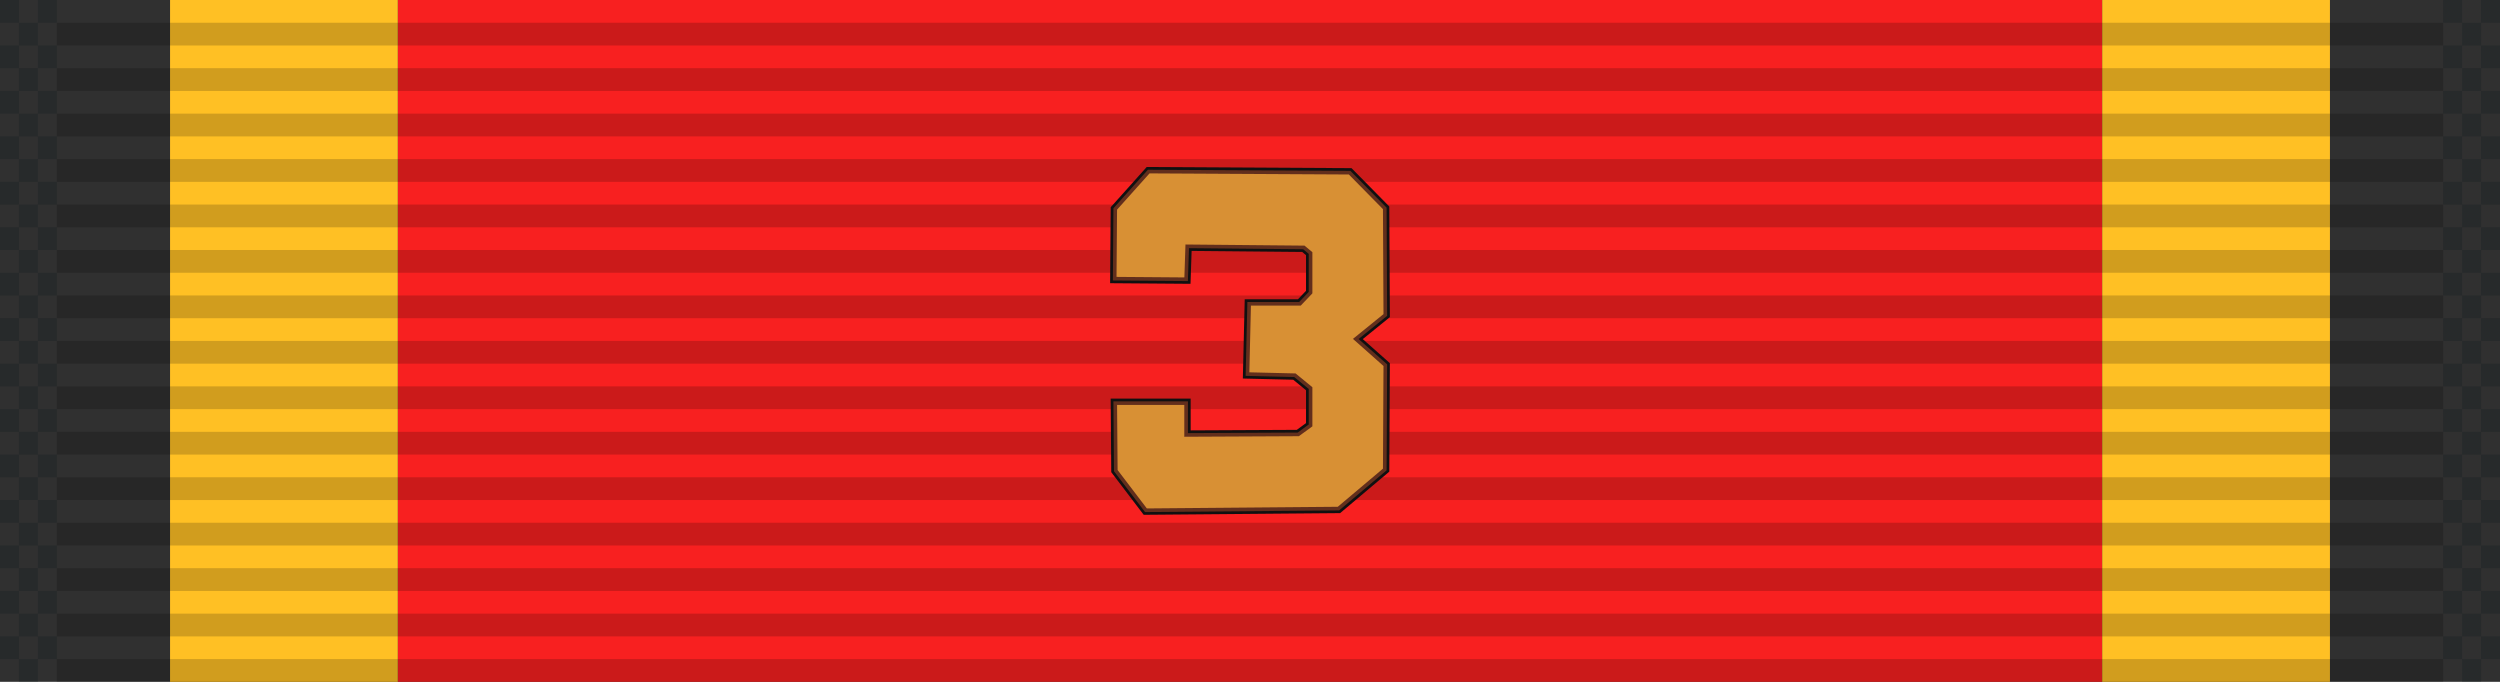
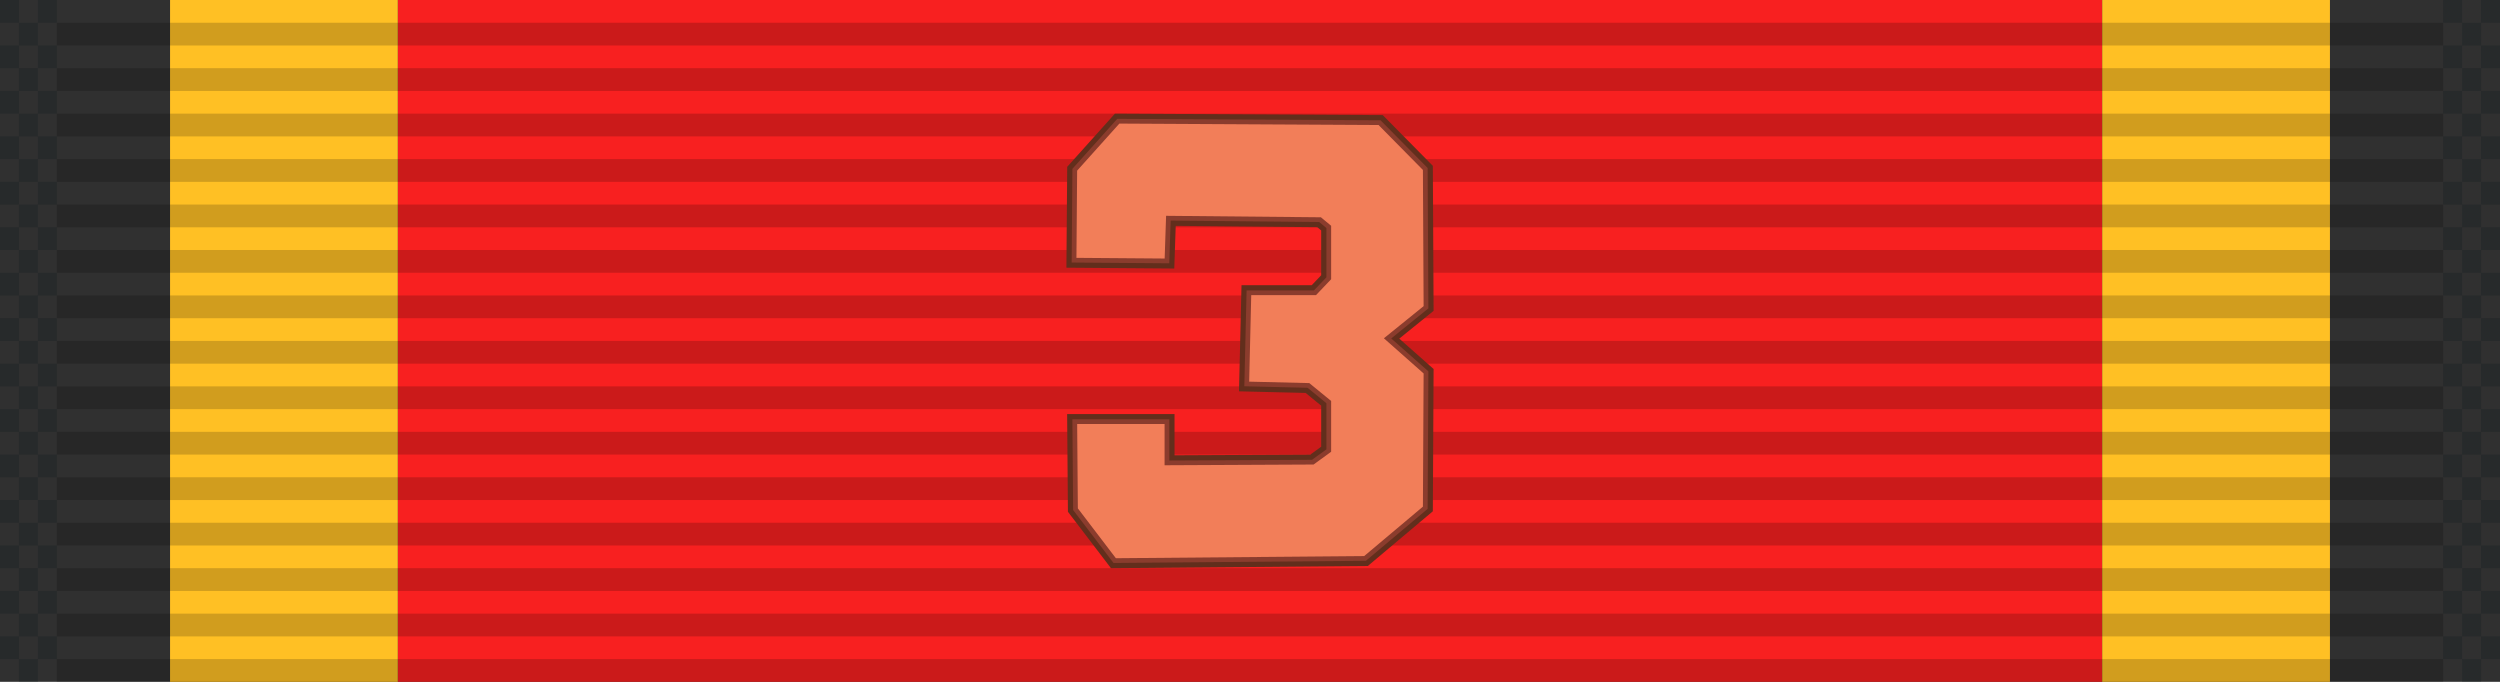
<svg xmlns="http://www.w3.org/2000/svg" xmlns:xlink="http://www.w3.org/1999/xlink" width="132" height="36" version="1.1" id="svg1" xml:space="preserve">
  <defs id="defs1">
    <pattern patternUnits="userSpaceOnUse" width="3.78" height="35.906" patternTransform="scale(1)" preserveAspectRatio="xMidYMid" id="pattern4" style="fill:#000000">
      <g id="g4">
        <rect style="opacity:0.3;vector-effect:non-scaling-stroke;fill:none;fill-opacity:1;stroke:none;stroke-width:0.453;stroke-linecap:round;stroke-linejoin:round;stroke-opacity:1;-inkscape-stroke:hairline" id="rect3" width="3.78" height="35.906" x="0" y="0" />
        <rect style="opacity:0.3;vector-effect:non-scaling-stroke;fill:#000000;fill-opacity:1;stroke:none;stroke-width:0.249;stroke-linecap:round;stroke-linejoin:round;stroke-opacity:1;-inkscape-stroke:hairline" id="rect4" width="3.78" height="1.89" x="0" y="1.89" />
        <rect style="opacity:0.3;vector-effect:non-scaling-stroke;fill:#000000;fill-opacity:1;stroke:none;stroke-width:0.249;stroke-linecap:round;stroke-linejoin:round;stroke-opacity:1;-inkscape-stroke:hairline" id="rect4-7" width="3.78" height="1.89" x="0" y="5.669" />
        <rect style="opacity:0.3;vector-effect:non-scaling-stroke;fill:#000000;fill-opacity:1;stroke:none;stroke-width:0.249;stroke-linecap:round;stroke-linejoin:round;stroke-opacity:1;-inkscape-stroke:hairline" id="rect4-1" width="3.78" height="1.89" x="0" y="9.449" />
        <rect style="opacity:0.3;vector-effect:non-scaling-stroke;fill:#000000;fill-opacity:1;stroke:none;stroke-width:0.249;stroke-linecap:round;stroke-linejoin:round;stroke-opacity:1;-inkscape-stroke:hairline" id="rect4-7-3" width="3.78" height="1.89" x="0" y="13.228" />
        <rect style="opacity:0.3;vector-effect:non-scaling-stroke;fill:#000000;fill-opacity:1;stroke:none;stroke-width:0.249;stroke-linecap:round;stroke-linejoin:round;stroke-opacity:1;-inkscape-stroke:hairline" id="rect4-13" width="3.78" height="1.89" x="0" y="17.008" />
        <rect style="opacity:0.3;vector-effect:non-scaling-stroke;fill:#000000;fill-opacity:1;stroke:none;stroke-width:0.249;stroke-linecap:round;stroke-linejoin:round;stroke-opacity:1;-inkscape-stroke:hairline" id="rect4-7-7" width="3.78" height="1.89" x="0" y="20.787" />
        <rect style="opacity:0.3;vector-effect:non-scaling-stroke;fill:#000000;fill-opacity:1;stroke:none;stroke-width:0.249;stroke-linecap:round;stroke-linejoin:round;stroke-opacity:1;-inkscape-stroke:hairline" id="rect4-1-8" width="3.78" height="1.89" x="0" y="24.567" />
        <rect style="opacity:0.3;vector-effect:non-scaling-stroke;fill:#000000;fill-opacity:1;stroke:none;stroke-width:0.249;stroke-linecap:round;stroke-linejoin:round;stroke-opacity:1;-inkscape-stroke:hairline" id="rect4-7-3-8" width="3.78" height="1.89" x="0" y="28.346" />
        <rect style="opacity:0.3;vector-effect:non-scaling-stroke;fill:#000000;fill-opacity:1;stroke:none;stroke-width:0.249;stroke-linecap:round;stroke-linejoin:round;stroke-opacity:1;-inkscape-stroke:hairline" id="rect4-7-3-8-4" width="3.78" height="1.89" x="0" y="32.126" />
      </g>
    </pattern>
    <filter style="color-interpolation-filters:sRGB;" id="filter6" x="-0.252" y="-0.2" width="1.505" height="1.4">
      <feGaussianBlur stdDeviation="1" result="result1" id="feGaussianBlur1" />
      <feComposite in="result1" in2="result1" result="result4" operator="in" id="feComposite1" />
      <feBlend in="result1" mode="screen" result="result5" in2="result4" id="feBlend1" />
      <feGaussianBlur stdDeviation="8" result="result6" in="result5" id="feGaussianBlur2" />
      <feComposite operator="atop" in="result6" in2="result5" result="result8" id="feComposite2" />
      <feComposite operator="in" result="fbSourceGraphic" in="result6" in2="result8" id="feComposite3" />
      <feGaussianBlur result="result0" in="fbSourceGraphic" stdDeviation="2.5" id="feGaussianBlur3" />
      <feSpecularLighting specularExponent="45" specularConstant="1.5" surfaceScale="1" lighting-color="rgb(255,255,255)" result="result1" in="result0" id="feSpecularLighting3">
        <fePointLight z="21000" y="-9000" x="-6000" id="fePointLight3" />
      </feSpecularLighting>
      <feComposite operator="in" result="result2" in="result1" in2="fbSourceGraphic" id="feComposite4" />
      <feComposite k3="1" k2="1" operator="arithmetic" result="result4" in="fbSourceGraphic" in2="result2" id="feComposite5" />
      <feComposite operator="in" in="result9" in2="result4" result="result91" id="feComposite6" />
      <feBlend mode="multiply" in2="result91" id="feBlend6" />
    </filter>
  </defs>
  <rect fill="#2350E6" width="132" height="36" id="rect1" style="fill:#303030;fill-opacity:1;stroke-width:0.603" x="1.9032616e-06" y="1.6041887e-06" />
  <rect style="opacity:1;vector-effect:non-scaling-stroke;fill:#f82020;fill-opacity:1;stroke-width:1.32;stroke-linecap:round;stroke-linejoin:round;-inkscape-stroke:hairline" id="rect2" width="89.995" height="36" x="21.003" y="1.6041887e-06" />
  <rect style="vector-effect:non-scaling-stroke;fill:#ffc024;fill-opacity:1;stroke-width:0.483;stroke-linecap:round;stroke-linejoin:round;-inkscape-stroke:hairline" id="rect2-1" width="12.024" height="36" x="8.979" y="1.6e-06" />
  <rect style="vector-effect:non-scaling-stroke;fill:#ffc024;fill-opacity:1;stroke-width:0.483;stroke-linecap:round;stroke-linejoin:round;-inkscape-stroke:hairline" id="rect2-1-8" width="12.024" height="36" x="110.997" y="-5.7410671e-06" />
  <g id="g9" transform="translate(-2.8913199e-5,44.95275)">
    <g transform="matrix(3.607732,0,0,3.779529,-271.2352,-691.3447)" id="g5723-7" clip-path="none" style="display:inline" mask="none">
      <rect id="use5371-0" y="171.342" x="76.013" height="0.318" width="34.925" style="fill:#000000;fill-opacity:0.18;stroke:none;stroke-width:0.856" />
      <use height="100%" width="100%" x="0" y="0" xlink:href="#use5371-0" transform="translate(0,0.635)" id="use5680-3" />
      <use height="100%" width="100%" x="0" y="0" xlink:href="#use5371-0" transform="translate(0,1.27)" id="use5682-2" />
      <use height="100%" width="100%" x="0" y="0" xlink:href="#use5371-0" transform="translate(0,1.905)" id="use5684-2" />
      <use height="100%" width="100%" x="0" y="0" xlink:href="#use5371-0" transform="translate(0,2.54)" id="use5686-1" />
      <use height="100%" width="100%" x="0" y="0" xlink:href="#use5371-0" transform="translate(0,3.175)" id="use5688-6" />
      <use height="100%" width="100%" x="0" y="0" xlink:href="#use5371-0" transform="translate(0,3.81)" id="use5690-2" />
      <use height="100%" width="100%" x="0" y="0" xlink:href="#use5371-0" transform="translate(0,4.445)" id="use5692-2" />
      <use height="100%" width="100%" x="0" y="0" xlink:href="#use5371-0" transform="translate(0,5.08)" id="use5694-8" />
      <use height="100%" width="100%" x="0" y="0" xlink:href="#use5371-0" transform="translate(0,5.715)" id="use5696-2" />
      <use height="100%" width="100%" x="0" y="0" xlink:href="#use5371-0" transform="translate(0,6.35)" id="use5698-8" />
      <use height="100%" width="100%" x="0" y="0" xlink:href="#use5371-0" transform="translate(0,6.985)" id="use5700-2" />
      <use height="100%" width="100%" x="0" y="0" xlink:href="#use5371-0" transform="translate(0,7.62)" id="use5702-1" />
      <use height="100%" width="100%" x="0" y="0" xlink:href="#use5371-0" transform="translate(0,8.255)" id="use5704-5" />
      <use height="100%" width="100%" x="0" y="0" xlink:href="#use5371-0" transform="translate(0,8.89)" id="use5706-7" />
    </g>
    <g transform="matrix(3.779529,0,0,3.779529,-259.8995,-590.2967)" id="g6302-4" clip-path="none" style="display:inline" mask="none">
      <rect style="opacity:1;fill:#001215;fill-opacity:0.196;stroke:none;stroke-width:0.025;stroke-miterlimit:4;stroke-dasharray:none;stroke-dashoffset:0;stroke-opacity:1" id="rect6165-8" width="0.265" height="0.318" x="68.765" y="144.289" />
      <use height="100%" width="100%" x="0" y="0" xlink:href="#rect6165-8" transform="translate(0,0.635)" id="use6169-2" />
      <use height="100%" width="100%" x="0" y="0" xlink:href="#rect6165-8" transform="translate(0,1.27)" id="use6171-5" />
      <use height="100%" width="100%" x="0" y="0" xlink:href="#rect6165-8" transform="translate(0,1.905)" id="use6173-6" />
      <use height="100%" width="100%" x="0" y="0" xlink:href="#rect6165-8" transform="translate(0,2.54)" id="use6175-8" />
      <use height="100%" width="100%" x="0" y="0" xlink:href="#rect6165-8" transform="translate(0,3.175)" id="use6177-1" />
      <use height="100%" width="100%" x="0" y="0" xlink:href="#rect6165-8" transform="translate(0,3.81)" id="use6179-7" />
      <use height="100%" width="100%" x="0" y="0" xlink:href="#rect6165-8" transform="translate(0,4.445)" id="use6181-1" />
      <use height="100%" width="100%" x="0" y="0" xlink:href="#rect6165-8" transform="translate(0,5.08)" id="use6183-3" />
      <use height="100%" width="100%" x="0" y="0" xlink:href="#rect6165-8" transform="translate(0,5.715)" id="use6185-3" />
      <use height="100%" width="100%" x="0" y="0" xlink:href="#rect6165-8" transform="translate(0,6.35)" id="use6187-9" />
      <use height="100%" width="100%" x="0" y="0" xlink:href="#rect6165-8" transform="translate(0,6.985)" id="use6189-6" />
      <use height="100%" width="100%" x="0" y="0" xlink:href="#rect6165-8" transform="translate(0,7.62)" id="use6191-2" />
      <use height="100%" width="100%" x="0" y="0" xlink:href="#rect6165-8" transform="translate(0,8.255)" id="use6193-9" />
      <use height="100%" width="100%" x="0" y="0" xlink:href="#rect6165-8" transform="translate(0,8.89)" id="use6195-2" />
      <use height="100%" width="100%" x="0" y="0" xlink:href="#rect6165-8" transform="translate(0.2645833,0.3175)" id="use6197-3" />
      <use height="100%" width="100%" x="0" y="0" xlink:href="#rect6165-8" transform="translate(0.2645833,0.9525)" id="use6199-4" />
      <use height="100%" width="100%" x="0" y="0" xlink:href="#rect6165-8" transform="translate(0.2645833,1.5875)" id="use6201-2" />
      <use height="100%" width="100%" x="0" y="0" xlink:href="#rect6165-8" transform="translate(0.2645833,2.2225)" id="use6203-5" />
      <use height="100%" width="100%" x="0" y="0" xlink:href="#rect6165-8" transform="translate(0.2645833,2.8575)" id="use6205-9" />
      <use height="100%" width="100%" x="0" y="0" xlink:href="#rect6165-8" transform="translate(0.2645833,3.4925)" id="use6207-9" />
      <use height="100%" width="100%" x="0" y="0" xlink:href="#rect6165-8" transform="translate(0.2645833,4.1275)" id="use6209-6" />
      <use height="100%" width="100%" x="0" y="0" xlink:href="#rect6165-8" transform="translate(0.2645833,4.7625)" id="use6211-0" />
      <use height="100%" width="100%" x="0" y="0" xlink:href="#rect6165-8" transform="translate(0.2645833,5.3975)" id="use6213-7" />
      <use height="100%" width="100%" x="0" y="0" xlink:href="#rect6165-8" transform="translate(0.2645833,6.0325)" id="use6215-3" />
      <use height="100%" width="100%" x="0" y="0" xlink:href="#rect6165-8" transform="translate(0.2645833,6.6675)" id="use6217-5" />
      <use height="100%" width="100%" x="0" y="0" xlink:href="#rect6165-8" transform="translate(0.2645833,7.3025)" id="use6219-9" />
      <use height="100%" width="100%" x="0" y="0" xlink:href="#rect6165-8" transform="translate(0.2645833,7.9375)" id="use6221-6" />
      <use height="100%" width="100%" x="0" y="0" xlink:href="#rect6165-8" transform="translate(0.2645833,8.5725)" id="use6223-2" />
      <use height="100%" width="100%" x="0" y="0" xlink:href="#rect6165-8" transform="translate(0.2645833,9.2075)" id="use6225-8" />
      <use x="0" y="0" xlink:href="#rect6165-8" transform="translate(0.5291672)" id="use6227-6" width="100%" height="100%" />
      <use x="0" y="0" xlink:href="#rect6165-8" transform="translate(0.5291672,0.6349999)" id="use6229-5" width="100%" height="100%" />
      <use x="0" y="0" xlink:href="#rect6165-8" transform="translate(0.5291672,1.27)" id="use6231-3" width="100%" height="100%" />
      <use x="0" y="0" xlink:href="#rect6165-8" transform="translate(0.5291672,1.905)" id="use6233-2" width="100%" height="100%" />
      <use x="0" y="0" xlink:href="#rect6165-8" transform="translate(0.5291672,2.54)" id="use6235-8" width="100%" height="100%" />
      <use x="0" y="0" xlink:href="#rect6165-8" transform="translate(0.5291672,3.175)" id="use6237-7" width="100%" height="100%" />
      <use x="0" y="0" xlink:href="#rect6165-8" transform="translate(0.5291672,3.81)" id="use6239-2" width="100%" height="100%" />
      <use x="0" y="0" xlink:href="#rect6165-8" transform="translate(0.5291672,4.445)" id="use6241-3" width="100%" height="100%" />
      <use x="0" y="0" xlink:href="#rect6165-8" transform="translate(0.5291672,5.08)" id="use6243-1" width="100%" height="100%" />
      <use x="0" y="0" xlink:href="#rect6165-8" transform="translate(0.5291672,5.715)" id="use6245-5" width="100%" height="100%" />
      <use x="0" y="0" xlink:href="#rect6165-8" transform="translate(0.5291672,6.35)" id="use6247-4" width="100%" height="100%" />
      <use x="0" y="0" xlink:href="#rect6165-8" transform="translate(0.5291672,6.985)" id="use6249-5" width="100%" height="100%" />
      <use x="0" y="0" xlink:href="#rect6165-8" transform="translate(0.5291672,7.62)" id="use6251-0" width="100%" height="100%" />
      <use x="0" y="0" xlink:href="#rect6165-8" transform="translate(0.5291672,8.255)" id="use6253-0" width="100%" height="100%" />
      <use x="0" y="0" xlink:href="#rect6165-8" transform="translate(0.5291672,8.89)" id="use6255-4" width="100%" height="100%" />
    </g>
    <g id="g6394-3" transform="matrix(3.779529,0,0,3.779529,-130.8995,-590.2967)" clip-path="none" mask="none">
      <rect y="144.289" x="68.765" height="0.318" width="0.265" id="rect6304-4" style="opacity:1;fill:#001215;fill-opacity:0.196;stroke:none;stroke-width:0.025;stroke-miterlimit:4;stroke-dasharray:none;stroke-dashoffset:0;stroke-opacity:1" />
      <use id="use6306-0" transform="translate(0,0.635)" xlink:href="#rect6165-8" y="0" x="0" width="100%" height="100%" />
      <use id="use6308-3" transform="translate(0,1.27)" xlink:href="#rect6165-8" y="0" x="0" width="100%" height="100%" />
      <use id="use6310-3" transform="translate(0,1.905)" xlink:href="#rect6165-8" y="0" x="0" width="100%" height="100%" />
      <use id="use6312-5" transform="translate(0,2.54)" xlink:href="#rect6165-8" y="0" x="0" width="100%" height="100%" />
      <use id="use6314-8" transform="translate(0,3.175)" xlink:href="#rect6165-8" y="0" x="0" width="100%" height="100%" />
      <use id="use6316-4" transform="translate(0,3.81)" xlink:href="#rect6165-8" y="0" x="0" width="100%" height="100%" />
      <use id="use6318-0" transform="translate(0,4.445)" xlink:href="#rect6165-8" y="0" x="0" width="100%" height="100%" />
      <use id="use6320-7" transform="translate(0,5.08)" xlink:href="#rect6165-8" y="0" x="0" width="100%" height="100%" />
      <use id="use6322-1" transform="translate(0,5.715)" xlink:href="#rect6165-8" y="0" x="0" width="100%" height="100%" />
      <use id="use6324-2" transform="translate(0,6.35)" xlink:href="#rect6165-8" y="0" x="0" width="100%" height="100%" />
      <use id="use6326-9" transform="translate(0,6.985)" xlink:href="#rect6165-8" y="0" x="0" width="100%" height="100%" />
      <use id="use6328-7" transform="translate(0,7.62)" xlink:href="#rect6165-8" y="0" x="0" width="100%" height="100%" />
      <use id="use6330-9" transform="translate(0,8.255)" xlink:href="#rect6165-8" y="0" x="0" width="100%" height="100%" />
      <use id="use6332-1" transform="translate(0,8.89)" xlink:href="#rect6165-8" y="0" x="0" width="100%" height="100%" />
      <use id="use6334-6" transform="translate(0.2645833,0.3175)" xlink:href="#rect6165-8" y="0" x="0" width="100%" height="100%" />
      <use id="use6336-2" transform="translate(0.2645833,0.9525)" xlink:href="#rect6165-8" y="0" x="0" width="100%" height="100%" />
      <use id="use6338-0" transform="translate(0.2645833,1.5875)" xlink:href="#rect6165-8" y="0" x="0" width="100%" height="100%" />
      <use id="use6340-7" transform="translate(0.2645833,2.2225)" xlink:href="#rect6165-8" y="0" x="0" width="100%" height="100%" />
      <use id="use6342-8" transform="translate(0.2645833,2.8575)" xlink:href="#rect6165-8" y="0" x="0" width="100%" height="100%" />
      <use id="use6344-0" transform="translate(0.2645833,3.4925)" xlink:href="#rect6165-8" y="0" x="0" width="100%" height="100%" />
      <use id="use6346-6" transform="translate(0.2645833,4.1275)" xlink:href="#rect6165-8" y="0" x="0" width="100%" height="100%" />
      <use id="use6348-6" transform="translate(0.2645833,4.7625)" xlink:href="#rect6165-8" y="0" x="0" width="100%" height="100%" />
      <use id="use6350-1" transform="translate(0.2645833,5.3975)" xlink:href="#rect6165-8" y="0" x="0" width="100%" height="100%" />
      <use id="use6352-3" transform="translate(0.2645833,6.0325)" xlink:href="#rect6165-8" y="0" x="0" width="100%" height="100%" />
      <use id="use6354-7" transform="translate(0.2645833,6.6675)" xlink:href="#rect6165-8" y="0" x="0" width="100%" height="100%" />
      <use id="use6356-5" transform="translate(0.2645833,7.3025)" xlink:href="#rect6165-8" y="0" x="0" width="100%" height="100%" />
      <use id="use6358-5" transform="translate(0.2645833,7.9375)" xlink:href="#rect6165-8" y="0" x="0" width="100%" height="100%" />
      <use id="use6360-2" transform="translate(0.2645833,8.5725)" xlink:href="#rect6165-8" y="0" x="0" width="100%" height="100%" />
      <use id="use6362-1" transform="translate(0.2645833,9.2075)" xlink:href="#rect6165-8" y="0" x="0" width="100%" height="100%" />
      <use height="100%" width="100%" id="use6364-0" transform="translate(0.5291672)" xlink:href="#rect6165-8" y="0" x="0" />
      <use height="100%" width="100%" id="use6366-8" transform="translate(0.5291672,0.6349999)" xlink:href="#rect6165-8" y="0" x="0" />
      <use height="100%" width="100%" id="use6368-3" transform="translate(0.5291672,1.27)" xlink:href="#rect6165-8" y="0" x="0" />
      <use height="100%" width="100%" id="use6370-6" transform="translate(0.5291672,1.905)" xlink:href="#rect6165-8" y="0" x="0" />
      <use height="100%" width="100%" id="use6372-6" transform="translate(0.5291672,2.54)" xlink:href="#rect6165-8" y="0" x="0" />
      <use height="100%" width="100%" id="use6374-6" transform="translate(0.5291672,3.175)" xlink:href="#rect6165-8" y="0" x="0" />
      <use height="100%" width="100%" id="use6376-9" transform="translate(0.5291672,3.81)" xlink:href="#rect6165-8" y="0" x="0" />
      <use height="100%" width="100%" id="use6378-8" transform="translate(0.5291672,4.445)" xlink:href="#rect6165-8" y="0" x="0" />
      <use height="100%" width="100%" id="use6380-1" transform="translate(0.5291672,5.08)" xlink:href="#rect6165-8" y="0" x="0" />
      <use height="100%" width="100%" id="use6382-0" transform="translate(0.5291672,5.715)" xlink:href="#rect6165-8" y="0" x="0" />
      <use height="100%" width="100%" id="use6384-3" transform="translate(0.5291672,6.35)" xlink:href="#rect6165-8" y="0" x="0" />
      <use height="100%" width="100%" id="use6386-2" transform="translate(0.5291672,6.985)" xlink:href="#rect6165-8" y="0" x="0" />
      <use height="100%" width="100%" id="use6388-4" transform="translate(0.5291672,7.62)" xlink:href="#rect6165-8" y="0" x="0" />
      <use height="100%" width="100%" id="use6390-1" transform="translate(0.5291672,8.255)" xlink:href="#rect6165-8" y="0" x="0" />
      <use height="100%" width="100%" id="use6392-9" transform="translate(0.5291672,8.89)" xlink:href="#rect6165-8" y="0" x="0" />
    </g>
  </g>
-   <g id="g10165" transform="matrix(0.1166604,0,0,0.1166604,13.20859,-21.93085)">
-     <path id="path6275-8" style="display:inline;fill:#b8860b;fill-opacity:1;fill-rule:evenodd;stroke:#101010;stroke-width:4.115;stroke-linecap:butt;stroke-linejoin:miter;stroke-opacity:1;stroke-dasharray:none" d="m 406.684,265.638 -15.151,16.926 -0.251,31.559 32.329,0.251 0.502,-14.9 52.787,0.502 3.03,2.528 v 17.931 l -4.805,5.056 h -22.987 l -0.753,31.81 21.463,0.519 7.082,5.809 v 16.909 l -5.558,4.052 -50.762,0.251 v -14.398 h -32.078 l 0.251,30.554 13.645,17.931 87.125,-0.753 20.961,-17.68 0.251,-47.229 -13.377,-11.87 13.377,-10.849 -0.251,-48.25 -15.905,-16.156 z" />
-     <path id="path6275-8-6" style="display:inline;fill:#d89034;fill-opacity:1;fill-rule:evenodd;stroke:#622e1c;stroke-width:1.646;stroke-linecap:butt;stroke-linejoin:miter;stroke-opacity:1;stroke-dasharray:none" d="m 406.684,265.638 -15.151,16.926 -0.251,31.559 32.329,0.251 0.502,-14.9 52.787,0.502 3.03,2.528 v 17.931 l -4.805,5.056 h -22.987 l -0.753,31.81 21.463,0.519 7.082,5.809 v 16.909 l -5.558,4.052 -50.762,0.251 v -14.398 h -32.078 l 0.251,30.554 13.645,17.931 87.125,-0.753 20.961,-17.68 0.251,-47.229 -13.377,-11.87 13.377,-10.849 -0.251,-48.25 -15.905,-16.156 z" />
+   <g id="g10165" transform="matrix(0.1517138,0,0,0.1513402,-2.652965,-33.80146)" style="stroke-width:0.77">
+     <path id="path6275-8" style="display:inline;fill:#8b3c2d;fill-opacity:1;fill-rule:evenodd;stroke:#622e1c;stroke-width:5.28;stroke-linecap:butt;stroke-linejoin:miter;stroke-dasharray:none;stroke-opacity:1" d="m 406.684,265.638 -15.151,16.926 -0.251,31.559 32.329,0.251 0.502,-14.9 52.787,0.502 3.03,2.528 v 17.931 l -4.805,5.056 h -22.987 l -0.753,31.81 21.463,0.519 7.082,5.809 v 16.909 l -5.558,4.052 -50.762,0.251 v -14.398 h -32.078 l 0.251,30.554 13.645,17.931 87.125,-0.753 20.961,-17.68 0.251,-47.229 -13.377,-11.87 13.377,-10.849 -0.251,-48.25 -15.905,-16.156 z" />
+     <path id="path6275-8-6" style="display:inline;fill:#f27e59;fill-opacity:1;fill-rule:evenodd;stroke:#8b3c2d;stroke-width:1.65;stroke-linecap:butt;stroke-linejoin:miter;stroke-dasharray:none;stroke-opacity:1" d="m 406.684,265.638 -15.151,16.926 -0.251,31.559 32.329,0.251 0.502,-14.9 52.787,0.502 3.03,2.528 v 17.931 l -4.805,5.056 h -22.987 l -0.753,31.81 21.463,0.519 7.082,5.809 v 16.909 l -5.558,4.052 -50.762,0.251 v -14.398 h -32.078 l 0.251,30.554 13.645,17.931 87.125,-0.753 20.961,-17.68 0.251,-47.229 -13.377,-11.87 13.377,-10.849 -0.251,-48.25 -15.905,-16.156 z" />
  </g>
</svg>
